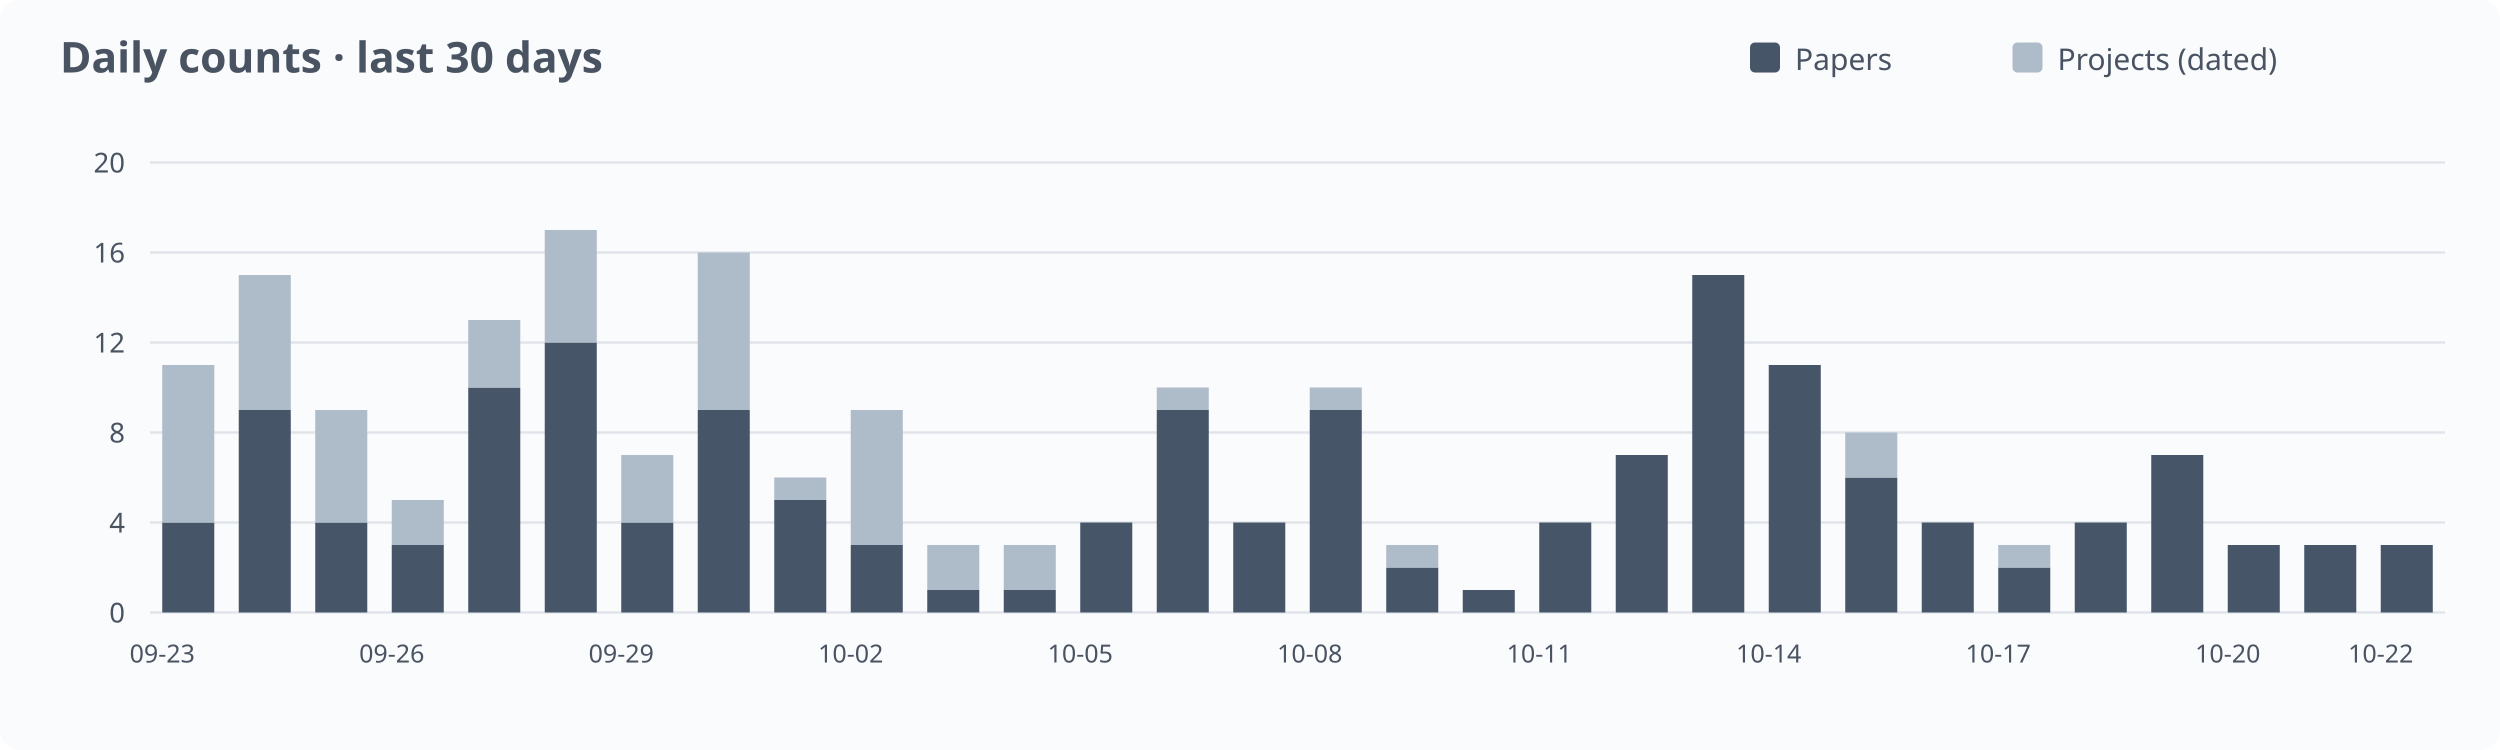
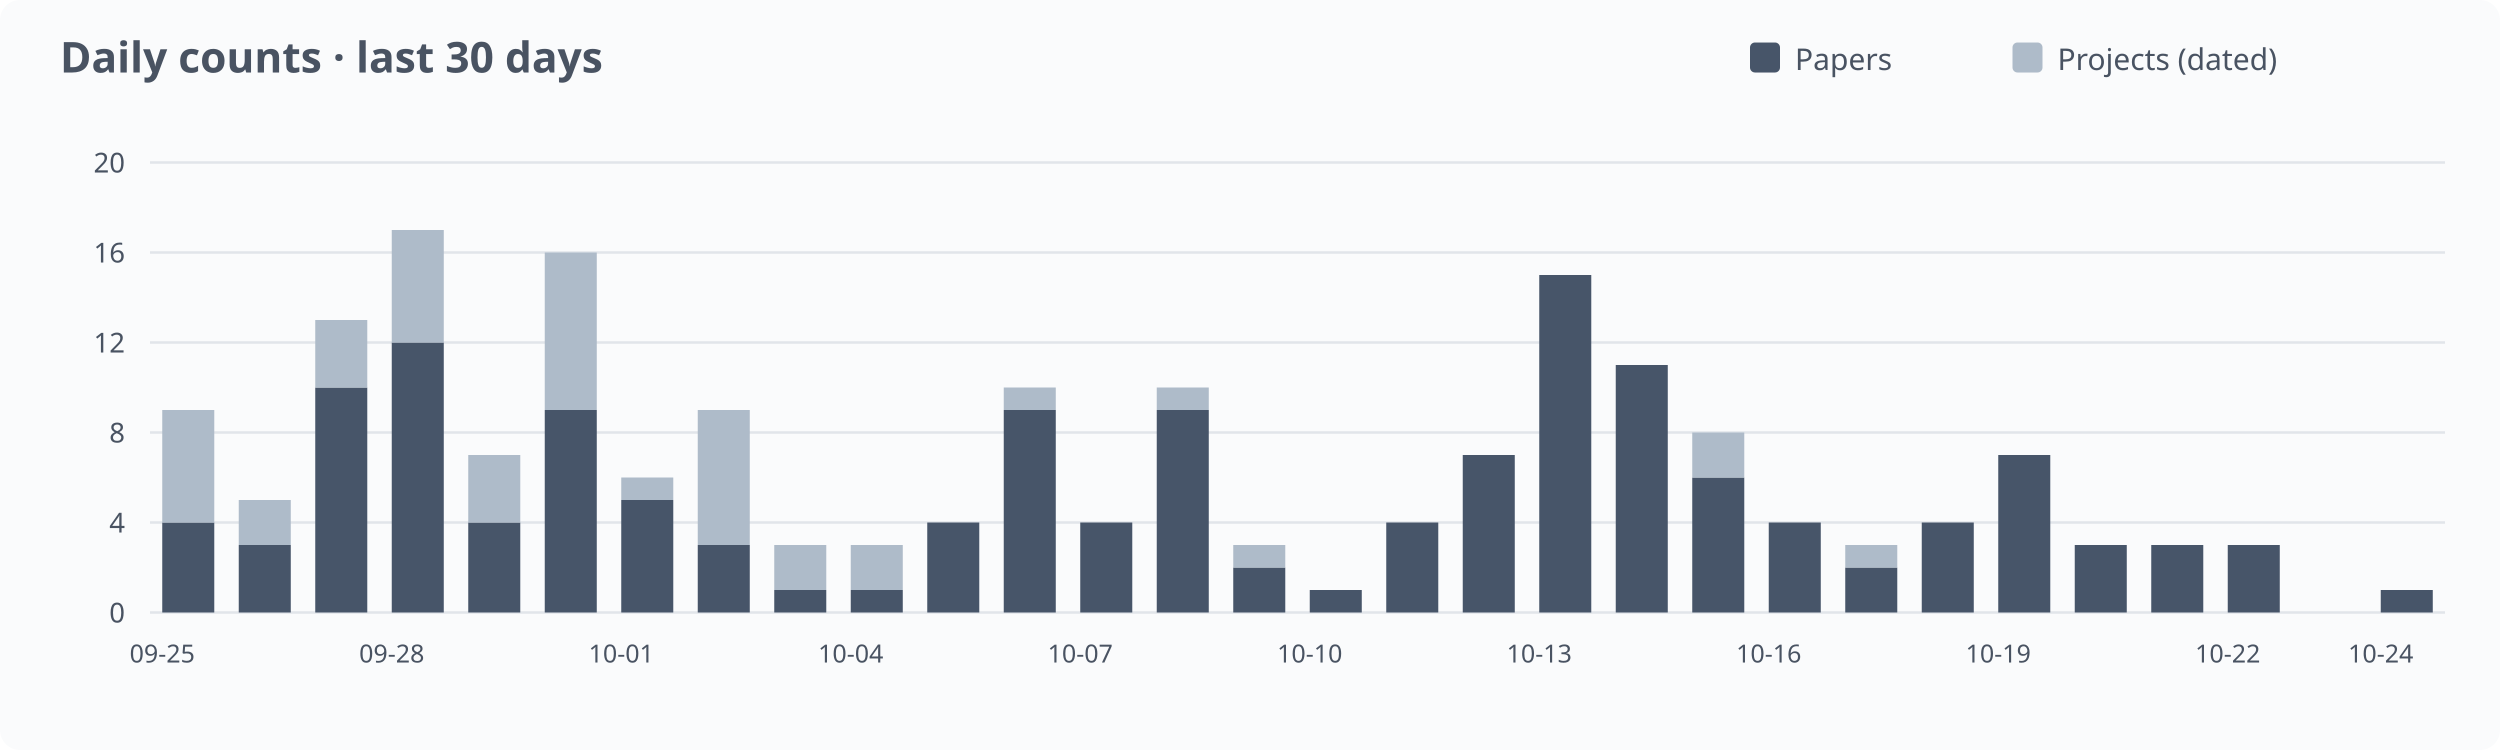
<svg xmlns="http://www.w3.org/2000/svg" width="1000" height="300" viewBox="0 0 1000 300" role="img" aria-labelledby="title desc">
  <rect width="100%" height="100%" rx="8" fill="#fafbfc" />
  <g font-family="system-ui,sans-serif" fill="#495362">
    <text x="24" y="29" font-size="17" font-weight="600">Daily counts · last 30 days</text>
    <rect x="700" y="17" width="12" height="12" rx="2" fill="#475569" />
    <text x="718" y="28" font-size="12">Papers</text>
    <rect x="805" y="17" width="12" height="12" rx="2" fill="#aebbc9" />
    <text x="823" y="28" font-size="12">Projects (dated)</text>
    <path d="M60 245.0H978" stroke="#e1e5ea" />
    <text x="50" y="249.0" text-anchor="end" font-size="11">0</text>
    <path d="M60 209.0H978" stroke="#e1e5ea" />
    <text x="50" y="213.0" text-anchor="end" font-size="11">4</text>
    <path d="M60 173.0H978" stroke="#e1e5ea" />
    <text x="50" y="177.0" text-anchor="end" font-size="11">8</text>
    <path d="M60 137.0H978" stroke="#e1e5ea" />
    <text x="50" y="141.0" text-anchor="end" font-size="11">12</text>
    <path d="M60 101.0H978" stroke="#e1e5ea" />
    <text x="50" y="105.0" text-anchor="end" font-size="11">16</text>
    <path d="M60 65.0H978" stroke="#e1e5ea" />
    <text x="50" y="69.0" text-anchor="end" font-size="11">20</text>
    <rect x="64.90" y="209.00" width="20.81" height="36.00" fill="#475569" />
-     <rect x="64.90" y="146.00" width="20.81" height="63.00" fill="#aebbc9" />
-     <text x="64.90" y="265" text-anchor="middle" font-size="10">09-23</text>
-     <rect x="95.50" y="164.00" width="20.81" height="81.00" fill="#475569" />
-     <rect x="95.50" y="110.00" width="20.81" height="54.00" fill="#aebbc9" />
-     <rect x="126.10" y="209.00" width="20.81" height="36.00" fill="#475569" />
-     <rect x="126.10" y="164.00" width="20.81" height="45.00" fill="#aebbc9" />
-     <rect x="156.70" y="218.00" width="20.81" height="27.00" fill="#475569" />
-     <rect x="156.70" y="200.00" width="20.81" height="18.00" fill="#aebbc9" />
-     <text x="156.70" y="265" text-anchor="middle" font-size="10">09-26</text>
-     <rect x="187.30" y="155.00" width="20.81" height="90.00" fill="#475569" />
-     <rect x="187.30" y="128.00" width="20.81" height="27.00" fill="#aebbc9" />
-     <rect x="217.90" y="137.00" width="20.81" height="108.00" fill="#475569" />
-     <rect x="217.90" y="92.00" width="20.81" height="45.00" fill="#aebbc9" />
-     <rect x="248.50" y="209.00" width="20.81" height="36.00" fill="#475569" />
-     <rect x="248.50" y="182.00" width="20.81" height="27.00" fill="#aebbc9" />
-     <text x="248.50" y="265" text-anchor="middle" font-size="10">09-29</text>
-     <rect x="279.10" y="164.00" width="20.81" height="81.00" fill="#475569" />
-     <rect x="279.10" y="101.00" width="20.81" height="63.00" fill="#aebbc9" />
-     <rect x="309.70" y="200.00" width="20.81" height="45.00" fill="#475569" />
-     <rect x="309.70" y="191.00" width="20.81" height="9.00" fill="#aebbc9" />
-     <rect x="340.30" y="218.00" width="20.81" height="27.00" fill="#475569" />
-     <rect x="340.30" y="164.00" width="20.81" height="54.00" fill="#aebbc9" />
-     <text x="340.30" y="265" text-anchor="middle" font-size="10">10-02</text>
-     <rect x="370.90" y="236.00" width="20.81" height="9.00" fill="#475569" />
-     <rect x="370.90" y="218.00" width="20.81" height="18.00" fill="#aebbc9" />
-     <rect x="401.50" y="236.00" width="20.81" height="9.00" fill="#475569" />
-     <rect x="401.50" y="218.00" width="20.81" height="18.00" fill="#aebbc9" />
+     <rect x="64.90" y="164.00" width="20.81" height="45.00" fill="#aebbc9" />
+     <text x="64.90" y="265" text-anchor="middle" font-size="10">09-25</text>
+     <rect x="95.50" y="218.00" width="20.81" height="27.00" fill="#475569" />
+     <rect x="95.50" y="200.00" width="20.81" height="18.00" fill="#aebbc9" />
+     <rect x="126.10" y="155.00" width="20.81" height="90.00" fill="#475569" />
+     <rect x="126.10" y="128.00" width="20.81" height="27.00" fill="#aebbc9" />
+     <rect x="156.70" y="137.00" width="20.81" height="108.00" fill="#475569" />
+     <rect x="156.70" y="92.00" width="20.81" height="45.00" fill="#aebbc9" />
+     <text x="156.70" y="265" text-anchor="middle" font-size="10">09-28</text>
+     <rect x="187.30" y="209.00" width="20.81" height="36.00" fill="#475569" />
+     <rect x="187.30" y="182.00" width="20.81" height="27.00" fill="#aebbc9" />
+     <rect x="217.90" y="164.00" width="20.81" height="81.00" fill="#475569" />
+     <rect x="217.90" y="101.00" width="20.81" height="63.00" fill="#aebbc9" />
+     <rect x="248.50" y="200.00" width="20.81" height="45.00" fill="#475569" />
+     <rect x="248.50" y="191.00" width="20.81" height="9.00" fill="#aebbc9" />
+     <text x="248.50" y="265" text-anchor="middle" font-size="10">10-01</text>
+     <rect x="279.10" y="218.00" width="20.81" height="27.00" fill="#475569" />
+     <rect x="279.10" y="164.00" width="20.81" height="54.00" fill="#aebbc9" />
+     <rect x="309.70" y="236.00" width="20.81" height="9.00" fill="#475569" />
+     <rect x="309.70" y="218.00" width="20.81" height="18.00" fill="#aebbc9" />
+     <rect x="340.30" y="236.00" width="20.81" height="9.00" fill="#475569" />
+     <rect x="340.30" y="218.00" width="20.81" height="18.00" fill="#aebbc9" />
+     <text x="340.30" y="265" text-anchor="middle" font-size="10">10-04</text>
+     <rect x="370.90" y="209.00" width="20.81" height="36.00" fill="#475569" />
+     <rect x="370.90" y="209.00" width="20.81" height="0.00" fill="#aebbc9" />
+     <rect x="401.50" y="164.00" width="20.81" height="81.00" fill="#475569" />
+     <rect x="401.50" y="155.00" width="20.81" height="9.00" fill="#aebbc9" />
    <rect x="432.10" y="209.00" width="20.81" height="36.00" fill="#475569" />
    <rect x="432.10" y="209.00" width="20.81" height="0.00" fill="#aebbc9" />
-     <text x="432.10" y="265" text-anchor="middle" font-size="10">10-05</text>
+     <text x="432.10" y="265" text-anchor="middle" font-size="10">10-07</text>
    <rect x="462.70" y="164.00" width="20.81" height="81.00" fill="#475569" />
    <rect x="462.70" y="155.00" width="20.81" height="9.00" fill="#aebbc9" />
-     <rect x="493.30" y="209.00" width="20.81" height="36.00" fill="#475569" />
-     <rect x="493.30" y="209.00" width="20.81" height="0.00" fill="#aebbc9" />
-     <rect x="523.90" y="164.00" width="20.81" height="81.00" fill="#475569" />
-     <rect x="523.90" y="155.00" width="20.81" height="9.00" fill="#aebbc9" />
-     <text x="523.90" y="265" text-anchor="middle" font-size="10">10-08</text>
-     <rect x="554.50" y="227.00" width="20.81" height="18.00" fill="#475569" />
-     <rect x="554.50" y="218.00" width="20.81" height="9.00" fill="#aebbc9" />
-     <rect x="585.10" y="236.00" width="20.81" height="9.00" fill="#475569" />
-     <rect x="585.10" y="236.00" width="20.81" height="0.00" fill="#aebbc9" />
-     <rect x="615.70" y="209.00" width="20.81" height="36.00" fill="#475569" />
-     <rect x="615.70" y="209.00" width="20.81" height="0.00" fill="#aebbc9" />
-     <text x="615.70" y="265" text-anchor="middle" font-size="10">10-11</text>
-     <rect x="646.30" y="182.00" width="20.81" height="63.00" fill="#475569" />
-     <rect x="646.30" y="182.00" width="20.81" height="0.00" fill="#aebbc9" />
-     <rect x="676.90" y="110.00" width="20.81" height="135.00" fill="#475569" />
-     <rect x="676.90" y="110.00" width="20.81" height="0.00" fill="#aebbc9" />
-     <rect x="707.50" y="146.00" width="20.81" height="99.00" fill="#475569" />
-     <rect x="707.50" y="146.00" width="20.81" height="0.00" fill="#aebbc9" />
-     <text x="707.50" y="265" text-anchor="middle" font-size="10">10-14</text>
-     <rect x="738.10" y="191.00" width="20.81" height="54.00" fill="#475569" />
-     <rect x="738.10" y="173.00" width="20.81" height="18.00" fill="#aebbc9" />
+     <rect x="493.30" y="227.00" width="20.81" height="18.00" fill="#475569" />
+     <rect x="493.30" y="218.00" width="20.81" height="9.00" fill="#aebbc9" />
+     <rect x="523.90" y="236.00" width="20.81" height="9.00" fill="#475569" />
+     <rect x="523.90" y="236.00" width="20.81" height="0.00" fill="#aebbc9" />
+     <text x="523.90" y="265" text-anchor="middle" font-size="10">10-10</text>
+     <rect x="554.50" y="209.00" width="20.81" height="36.00" fill="#475569" />
+     <rect x="554.50" y="209.00" width="20.81" height="0.00" fill="#aebbc9" />
+     <rect x="585.10" y="182.00" width="20.81" height="63.00" fill="#475569" />
+     <rect x="585.10" y="182.00" width="20.81" height="0.00" fill="#aebbc9" />
+     <rect x="615.70" y="110.00" width="20.81" height="135.00" fill="#475569" />
+     <rect x="615.70" y="110.00" width="20.81" height="0.00" fill="#aebbc9" />
+     <text x="615.70" y="265" text-anchor="middle" font-size="10">10-13</text>
+     <rect x="646.30" y="146.00" width="20.81" height="99.00" fill="#475569" />
+     <rect x="646.30" y="146.00" width="20.81" height="0.00" fill="#aebbc9" />
+     <rect x="676.90" y="191.00" width="20.81" height="54.00" fill="#475569" />
+     <rect x="676.90" y="173.00" width="20.81" height="18.00" fill="#aebbc9" />
+     <rect x="707.50" y="209.00" width="20.81" height="36.00" fill="#475569" />
+     <rect x="707.50" y="209.00" width="20.81" height="0.00" fill="#aebbc9" />
+     <text x="707.50" y="265" text-anchor="middle" font-size="10">10-16</text>
+     <rect x="738.10" y="227.00" width="20.81" height="18.00" fill="#475569" />
+     <rect x="738.10" y="218.00" width="20.81" height="9.00" fill="#aebbc9" />
    <rect x="768.70" y="209.00" width="20.81" height="36.00" fill="#475569" />
    <rect x="768.70" y="209.00" width="20.81" height="0.00" fill="#aebbc9" />
-     <rect x="799.30" y="227.00" width="20.81" height="18.00" fill="#475569" />
-     <rect x="799.30" y="218.00" width="20.81" height="9.00" fill="#aebbc9" />
-     <text x="799.30" y="265" text-anchor="middle" font-size="10">10-17</text>
-     <rect x="829.90" y="209.00" width="20.81" height="36.00" fill="#475569" />
-     <rect x="829.90" y="209.00" width="20.81" height="0.00" fill="#aebbc9" />
-     <rect x="860.50" y="182.00" width="20.81" height="63.00" fill="#475569" />
-     <rect x="860.50" y="182.00" width="20.81" height="0.00" fill="#aebbc9" />
+     <rect x="799.30" y="182.00" width="20.81" height="63.00" fill="#475569" />
+     <rect x="799.30" y="182.00" width="20.81" height="0.00" fill="#aebbc9" />
+     <text x="799.30" y="265" text-anchor="middle" font-size="10">10-19</text>
+     <rect x="829.90" y="218.00" width="20.81" height="27.00" fill="#475569" />
+     <rect x="829.90" y="218.00" width="20.81" height="0.00" fill="#aebbc9" />
+     <rect x="860.50" y="218.00" width="20.81" height="27.00" fill="#475569" />
+     <rect x="860.50" y="218.00" width="20.81" height="0.00" fill="#aebbc9" />
    <rect x="891.10" y="218.00" width="20.81" height="27.00" fill="#475569" />
    <rect x="891.10" y="218.00" width="20.81" height="0.00" fill="#aebbc9" />
-     <text x="891.10" y="265" text-anchor="middle" font-size="10">10-20</text>
-     <rect x="921.70" y="218.00" width="20.81" height="27.00" fill="#475569" />
-     <rect x="921.70" y="218.00" width="20.81" height="0.00" fill="#aebbc9" />
-     <rect x="952.30" y="218.00" width="20.81" height="27.00" fill="#475569" />
-     <rect x="952.30" y="218.00" width="20.81" height="0.00" fill="#aebbc9" />
-     <text x="952.30" y="265" text-anchor="middle" font-size="10">10-22</text>
+     <text x="891.10" y="265" text-anchor="middle" font-size="10">10-22</text>
+     <rect x="921.70" y="245.00" width="20.81" height="0.00" fill="#475569" />
+     <rect x="921.70" y="245.00" width="20.81" height="0.00" fill="#aebbc9" />
+     <rect x="952.30" y="236.00" width="20.81" height="9.00" fill="#475569" />
+     <rect x="952.30" y="236.00" width="20.81" height="0.00" fill="#aebbc9" />
+     <text x="952.30" y="265" text-anchor="middle" font-size="10">10-24</text>
  </g>
</svg>
